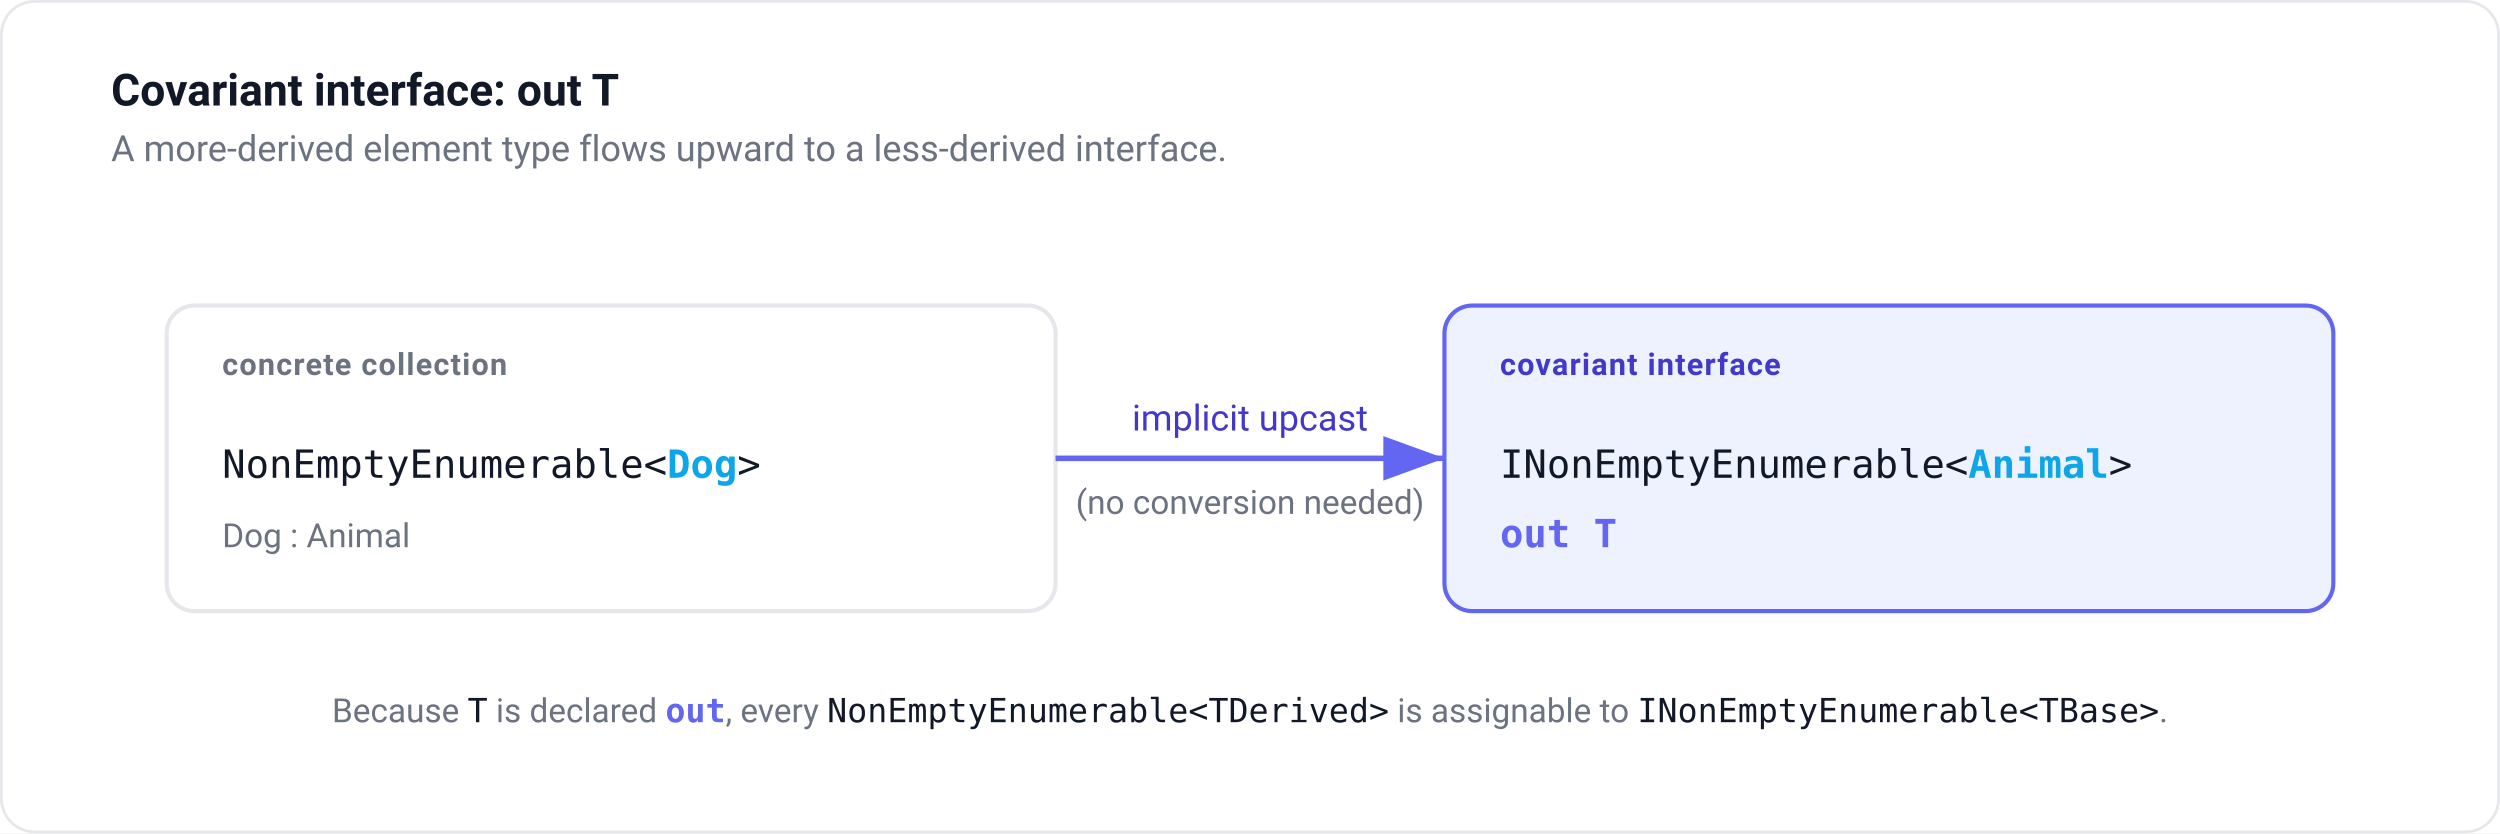
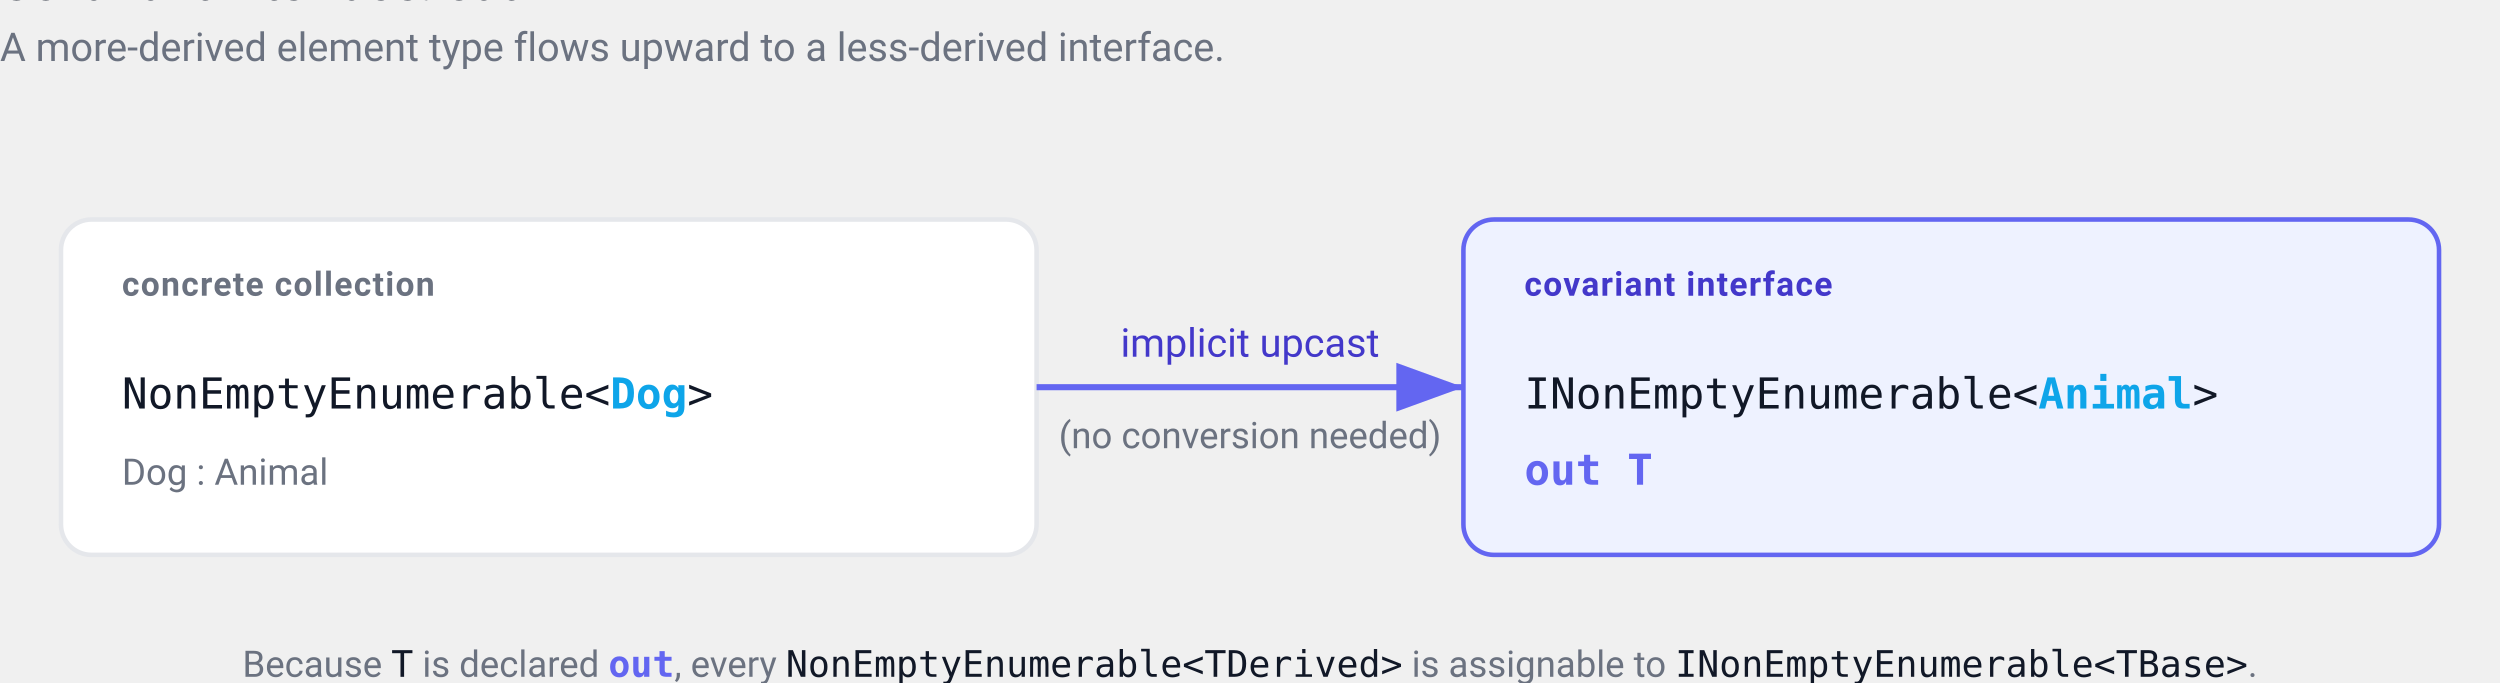
- <svg xmlns="http://www.w3.org/2000/svg" class="dark" viewBox="0 0 900 300" role="img" aria-label="INonEmptyEnumerable covariance">
+ <svg xmlns="http://www.w3.org/2000/svg" class="dark" viewBox="40 38 820 224" role="img" aria-label="INonEmptyEnumerable covariance">
  <style>
    .title-text { font: 600 16px -apple-system, BlinkMacSystemFont, 'Segoe UI', Roboto, sans-serif; fill: #111827; }
    .subtitle   { font: 13px -apple-system, BlinkMacSystemFont, 'Segoe UI', Roboto, sans-serif; fill: #6B7280; }
    .mono       { font: 14px ui-monospace, SFMono-Regular, 'SF Mono', Menlo, Consolas, monospace; fill: #111827; }
    .mono-out   { font: 700 14px ui-monospace, SFMono-Regular, 'SF Mono', Menlo, Consolas, monospace; fill: #6366F1; }
    .tag        { font: 600 11px -apple-system, BlinkMacSystemFont, 'Segoe UI', Roboto, sans-serif; letter-spacing: 0.04em; text-transform: uppercase; }
    .edge-label { font: 13px -apple-system, BlinkMacSystemFont, 'Segoe UI', Roboto, sans-serif; fill: #374151; }
    .hint       { font: 12px -apple-system, BlinkMacSystemFont, 'Segoe UI', Roboto, sans-serif; fill: #6B7280; }

-     .canvas-bg     { fill: #FFFFFF; }
-     .canvas-border { fill: none; stroke: #E5E7EB; }

    .concrete-bg     { fill: #FFFFFF; }
    .concrete-border { stroke: #E5E7EB; }
    .concrete-tag    { fill: #6B7280; }

    .interface-bg     { fill: #EEF2FF; }
    .interface-border { stroke: #6366F1; }
    .interface-tag    { fill: #4338CA; }

    .accent-cyan      { fill: #0EA5E9; }
    .edge-label-indigo { fill: #4338CA; }
    .mono-strong      { fill: #111827; }
    .mono-indigo      { fill: #6366F1; }

    :where(.dark) {
-       .canvas-bg     { fill: #0d1117; }
-       .canvas-border { stroke: #30363d; }

      .concrete-bg     { fill: #161b22; }
      .concrete-border { stroke: #30363d; }
      .concrete-tag    { fill: #8b949e; }

      .interface-bg     { fill: #1a1d40; }
      .interface-border { stroke: #818CF8; }
      .interface-tag    { fill: #C7D2FE; }

      .accent-cyan      { fill: #38BDF8; }
      .edge-label-indigo { fill: #C7D2FE; }
      .mono-out         { fill: #A5B4FC; }
      .mono-indigo      { fill: #A5B4FC; }
      .mono-strong      { fill: #e6edf3; }

      .title-text { fill: #e6edf3; }
      .subtitle   { fill: #8b949e; }
      .mono       { fill: #e6edf3; }
      .edge-label { fill: #c9d1d9; }
      .hint       { fill: #8b949e; }
    }
  </style>
  <defs>
    <marker id="cv-arrow" markerWidth="12" markerHeight="12" refX="11" refY="4" orient="auto" markerUnits="strokeWidth">
      <path d="M 0,0 L 11,4 L 0,8 z" fill="#6366F1" />
    </marker>
  </defs>
-   <rect class="canvas-bg" width="900" height="300" />
-   <rect class="canvas-border" x="0.5" y="0.5" width="899" height="299" rx="12" />
  <text class="title-text" x="40" y="38">Covariant interface: out T</text>
  <text class="subtitle" x="40" y="58">A more-derived element type flows upward to a less-derived interface.</text>
  <rect class="concrete-bg concrete-border" x="60" y="110" width="320" height="110" rx="10" stroke-width="1.5" />
  <text class="tag concrete-tag" x="80" y="135">concrete collection</text>
  <text class="mono" x="80" y="172">NonEmptyEnumerable&lt;<tspan class="accent-cyan" font-weight="700">Dog</tspan>&gt;</text>
  <text class="hint" x="80" y="197">Dog : Animal</text>
  <rect class="interface-bg interface-border" x="520" y="110" width="320" height="110" rx="10" stroke-width="1.5" />
  <text class="tag interface-tag" x="540" y="135">covariant interface</text>
  <text class="mono" x="540" y="172">INonEmptyEnumerable&lt;<tspan class="accent-cyan" font-weight="700">Animal</tspan>&gt;</text>
  <text class="mono-out" x="540" y="197">out T</text>
  <path d="M 380 165 L 520 165" stroke="#6366F1" stroke-width="2" marker-end="url(#cv-arrow)" />
  <text class="edge-label edge-label-indigo" x="450" y="155" text-anchor="middle">implicit upcast</text>
  <text class="hint" x="450" y="185" text-anchor="middle">(no conversion needed)</text>
  <text class="hint" x="450" y="260" text-anchor="middle">
    Because <tspan class="mono-strong" font-family="ui-monospace, SFMono-Regular, Menlo, Consolas, monospace">T</tspan> is declared <tspan class="mono-indigo" font-weight="700" font-family="ui-monospace, SFMono-Regular, Menlo, Consolas, monospace">out</tspan>, every <tspan class="mono-strong" font-family="ui-monospace, SFMono-Regular, Menlo, Consolas, monospace">NonEmptyEnumerable&lt;TDerived&gt;</tspan> is assignable to <tspan class="mono-strong" font-family="ui-monospace, SFMono-Regular, Menlo, Consolas, monospace">INonEmptyEnumerable&lt;TBase&gt;</tspan>.
  </text>
</svg>
